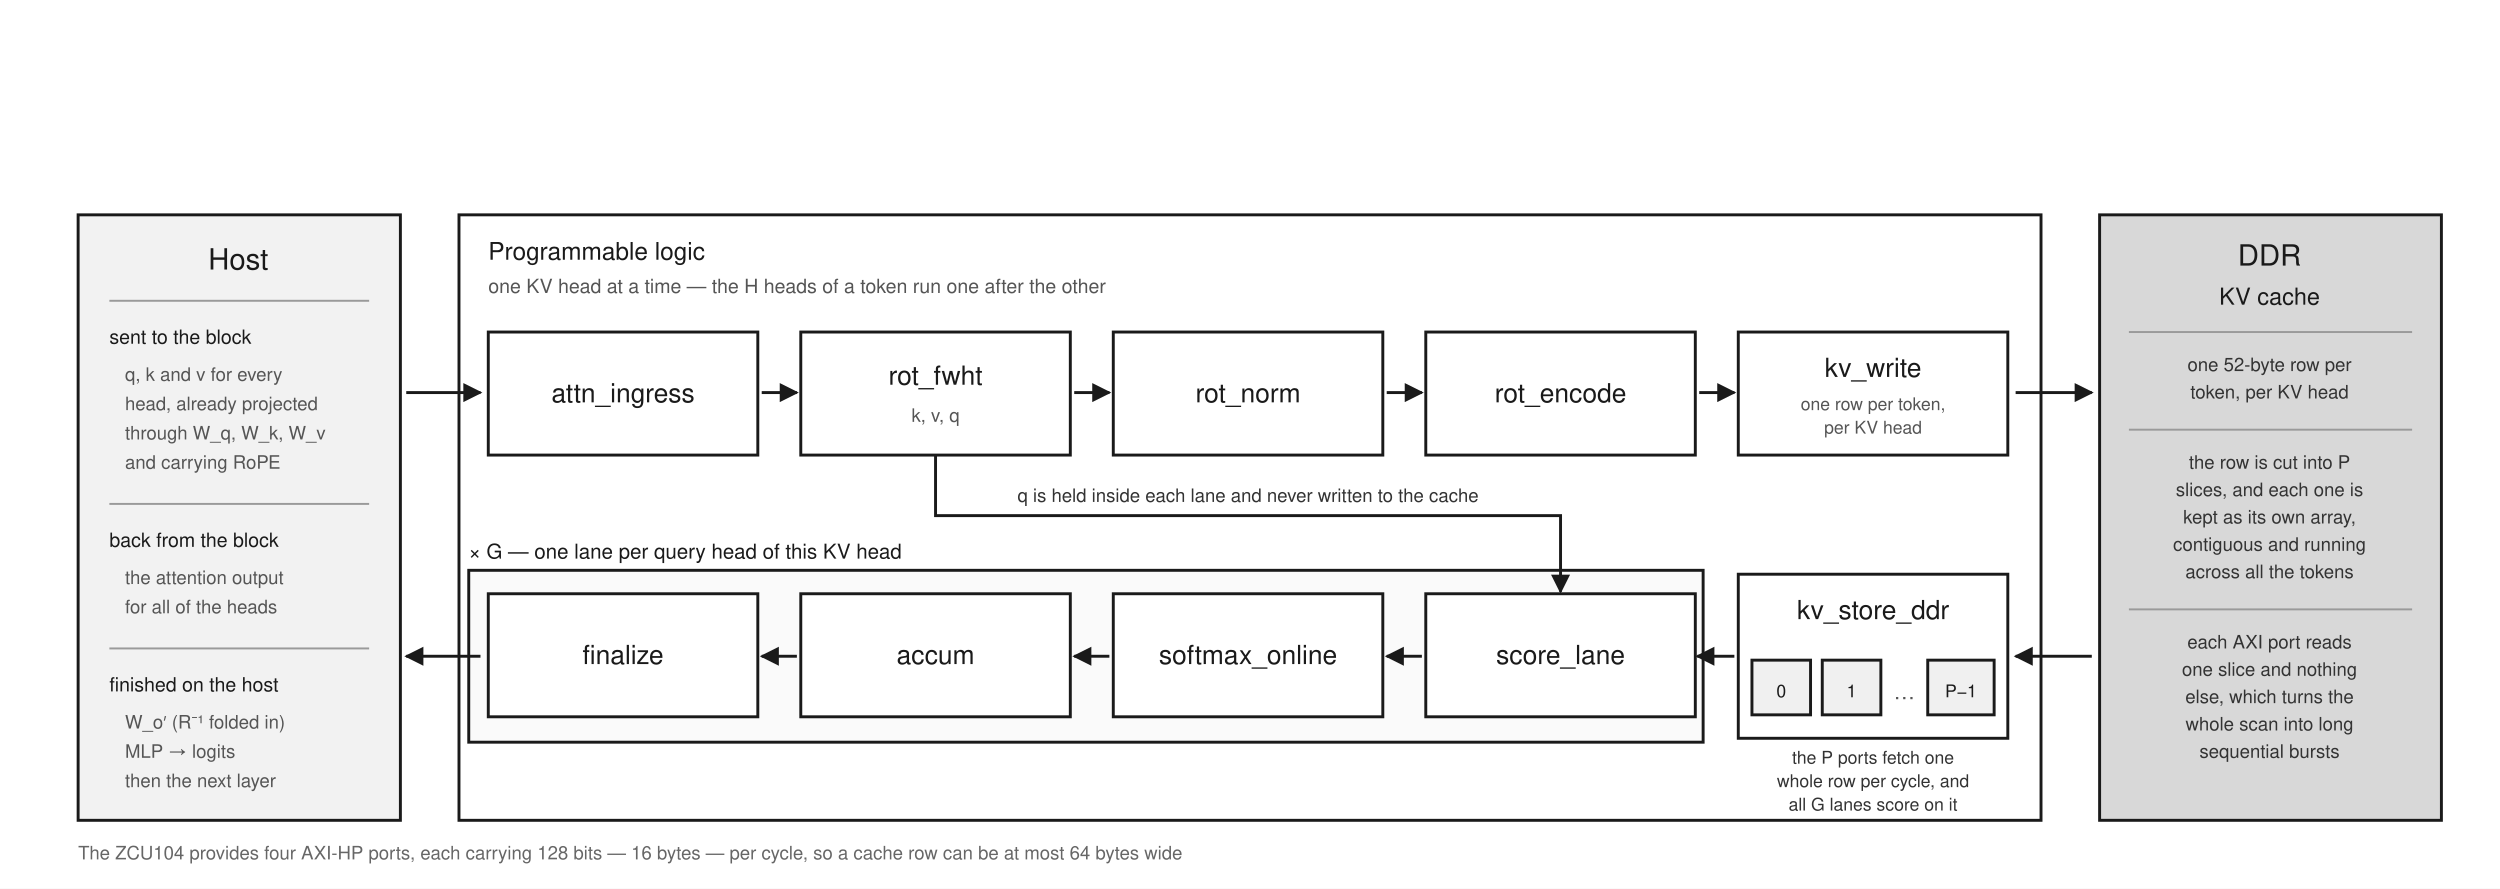
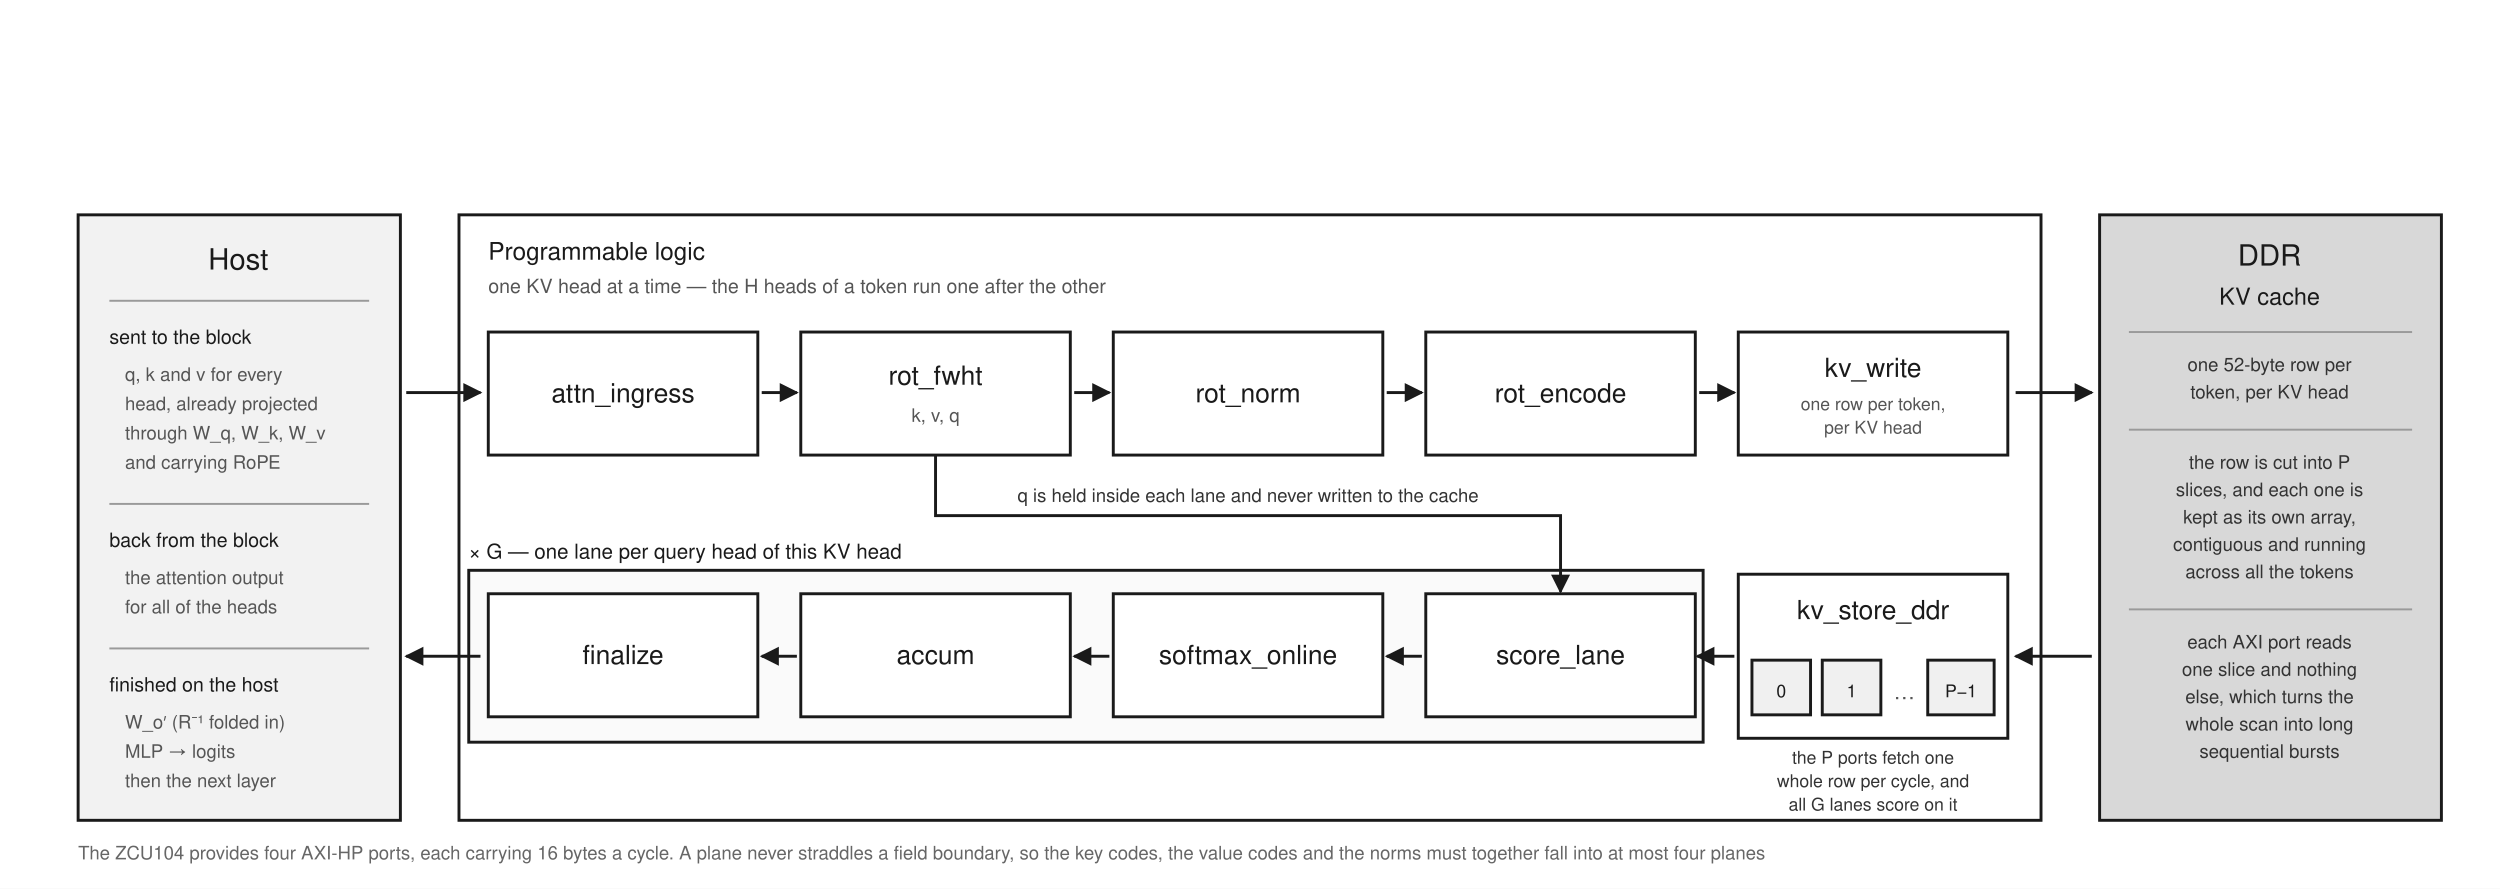
<svg xmlns="http://www.w3.org/2000/svg" viewBox="0 0 1280 455" width="1280" height="455" font-family="Helvetica Neue, Helvetica, Arial, sans-serif">
  <defs>
    <marker id="ar" viewBox="0 0 10 10" refX="9" refY="5" markerWidth="6.5" markerHeight="6.5" orient="auto-start-reverse">
      <path d="M0,0 L10,5 L0,10 z" fill="#1a1a1a" />
    </marker>
  </defs>
  <rect width="1280" height="455" fill="#ffffff" />
  <g stroke="#1a1a1a" stroke-width="1.5" fill="none">
    <rect x="40" y="110" width="165" height="310" fill="#f2f2f2" />
    <rect x="235" y="110" width="810" height="310" fill="#ffffff" />
    <rect x="1075" y="110" width="175" height="310" fill="#d8d8d8" />
    <rect x="250" y="170" width="138" height="63" fill="#ffffff" />
    <rect x="410" y="170" width="138" height="63" fill="#ffffff" />
    <rect x="570" y="170" width="138" height="63" fill="#ffffff" />
    <rect x="730" y="170" width="138" height="63" fill="#ffffff" />
    <rect x="890" y="170" width="138" height="63" fill="#ffffff" />
    <rect x="240" y="292" width="632" height="88" fill="#fafafa" />
    <rect x="250" y="304" width="138" height="63" fill="#ffffff" />
    <rect x="410" y="304" width="138" height="63" fill="#ffffff" />
    <rect x="570" y="304" width="138" height="63" fill="#ffffff" />
    <rect x="730" y="304" width="138" height="63" fill="#ffffff" />
    <rect x="890" y="294" width="138" height="84" fill="#ffffff" />
    <rect x="897" y="338" width="30" height="28" fill="#f0f0f0" />
    <rect x="933" y="338" width="30" height="28" fill="#f0f0f0" />
    <rect x="987" y="338" width="34" height="28" fill="#f0f0f0" />
    <path d="M208,201 L246,201" marker-end="url(#ar)" />
    <path d="M390,201 L408,201" marker-end="url(#ar)" />
    <path d="M550,201 L568,201" marker-end="url(#ar)" />
    <path d="M710,201 L728,201" marker-end="url(#ar)" />
    <path d="M870,201 L888,201" marker-end="url(#ar)" />
    <path d="M1032,201 L1071,201" marker-end="url(#ar)" />
    <path d="M1071,336 L1032,336" marker-end="url(#ar)" />
    <path d="M888,336 L869,336" marker-end="url(#ar)" />
    <path d="M728,336 L710,336" marker-end="url(#ar)" />
    <path d="M568,336 L550,336" marker-end="url(#ar)" />
    <path d="M408,336 L390,336" marker-end="url(#ar)" />
    <path d="M246,336 L208,336" marker-end="url(#ar)" />
    <path d="M479,233 L479,264 L799,264 L799,303" marker-end="url(#ar)" />
    <g stroke="#9a9a9a" stroke-width="1">
      <path d="M56,154 L189,154" />
      <path d="M56,258 L189,258" />
      <path d="M56,332 L189,332" />
      <path d="M1090,170 L1235,170" />
      <path d="M1090,220 L1235,220" />
      <path d="M1090,312 L1235,312" />
    </g>
  </g>
  <g fill="#1a1a1a" text-anchor="middle">
    <text x="122" y="138" font-size="15">Host</text>
    <text x="1162" y="136" font-size="15">DDR</text>
    <text x="1162" y="156" font-size="12">KV cache</text>
    <text x="1162" y="190" font-size="9.5" fill="#333333">one 52-byte row per</text>
    <text x="1162" y="204" font-size="9.5" fill="#333333">token, per KV head</text>
    <text x="1162" y="240" font-size="9.5" fill="#333333">the row is cut into P</text>
    <text x="1162" y="254" font-size="9.5" fill="#333333">slices, and each one is</text>
    <text x="1162" y="268" font-size="9.5" fill="#333333">kept as its own array,</text>
    <text x="1162" y="282" font-size="9.5" fill="#333333">contiguous and running</text>
    <text x="1162" y="296" font-size="9.5" fill="#333333">across all the tokens</text>
    <text x="1162" y="332" font-size="9.5" fill="#333333">each AXI port reads</text>
    <text x="1162" y="346" font-size="9.5" fill="#333333">one slice and nothing</text>
    <text x="1162" y="360" font-size="9.5" fill="#333333">else, which turns the</text>
    <text x="1162" y="374" font-size="9.5" fill="#333333">whole scan into long</text>
    <text x="1162" y="388" font-size="9.5" fill="#333333">sequential bursts</text>
    <text x="319" y="206" font-size="13.5">attn_ingress</text>
    <text x="479" y="197" font-size="13.5">rot_fwht</text>
    <text x="479" y="216" font-size="9.5" fill="#555555">k, v, q</text>
    <text x="639" y="206" font-size="13.5">rot_norm</text>
    <text x="799" y="206" font-size="13.5">rot_encode</text>
    <text x="959" y="193" font-size="13.5">kv_write</text>
    <text x="959" y="210" font-size="9" fill="#555555">one row per token,</text>
    <text x="959" y="222" font-size="9" fill="#555555">per KV head</text>
    <text x="319" y="340" font-size="13.5">finalize</text>
    <text x="479" y="340" font-size="13.5">accum</text>
    <text x="639" y="340" font-size="13.5">softmax_online</text>
    <text x="799" y="340" font-size="13.5">score_lane</text>
    <text x="959" y="317" font-size="13.5">kv_store_ddr</text>
    <text x="912" y="357" font-size="9">0</text>
    <text x="948" y="357" font-size="9">1</text>
    <text x="975" y="358" font-size="11" fill="#555555">…</text>
    <text x="1004" y="357" font-size="9">P−1</text>
    <text x="639" y="257" font-size="9.5" fill="#333333">q is held inside each lane and never written to the cache</text>
    <text x="959" y="391" font-size="9" fill="#333333">the P ports fetch one</text>
    <text x="959" y="403" font-size="9" fill="#333333">whole row per cycle, and</text>
    <text x="959" y="415" font-size="9" fill="#333333">all G lanes score on it</text>
  </g>
  <g fill="#1a1a1a" text-anchor="start">
    <text x="250" y="133" font-size="12.5">Programmable logic</text>
    <text x="250" y="150" font-size="10" fill="#555555">one KV head at a time — the H heads of a token run one after the other</text>
    <text x="240" y="286" font-size="10.5">× G  — one lane per query head of this KV head</text>
    <text x="56" y="176" font-size="10">sent to the block</text>
    <text x="64" y="195" font-size="9.5" fill="#555555">q, k and v for every</text>
    <text x="64" y="210" font-size="9.5" fill="#555555">head, already projected</text>
    <text x="64" y="225" font-size="9.5" fill="#555555">through W_q, W_k, W_v</text>
    <text x="64" y="240" font-size="9.5" fill="#555555">and carrying RoPE</text>
    <text x="56" y="280" font-size="10">back from the block</text>
    <text x="64" y="299" font-size="9.5" fill="#555555">the attention output</text>
    <text x="64" y="314" font-size="9.5" fill="#555555">for all of the heads</text>
    <text x="56" y="354" font-size="10">finished on the host</text>
    <text x="64" y="373" font-size="9.5" fill="#555555">W_o′  (R⁻¹ folded in)</text>
    <text x="64" y="388" font-size="9.5" fill="#555555">MLP  →  logits</text>
    <text x="64" y="403" font-size="9.5" fill="#555555">then the next layer</text>
-     <text x="40" y="440" font-size="9.5" fill="#666666">The ZCU104 provides four AXI-HP ports, each carrying 128 bits — 16 bytes — per cycle, so a cache row can be at most 64 bytes wide</text>
+     <text x="40" y="440" font-size="9.5" fill="#666666">The ZCU104 provides four AXI-HP ports, each carrying 16 bytes a cycle. A plane never straddles a field boundary, so the key codes, the value codes and the norms must together fall into at most four planes</text>
  </g>
</svg>
